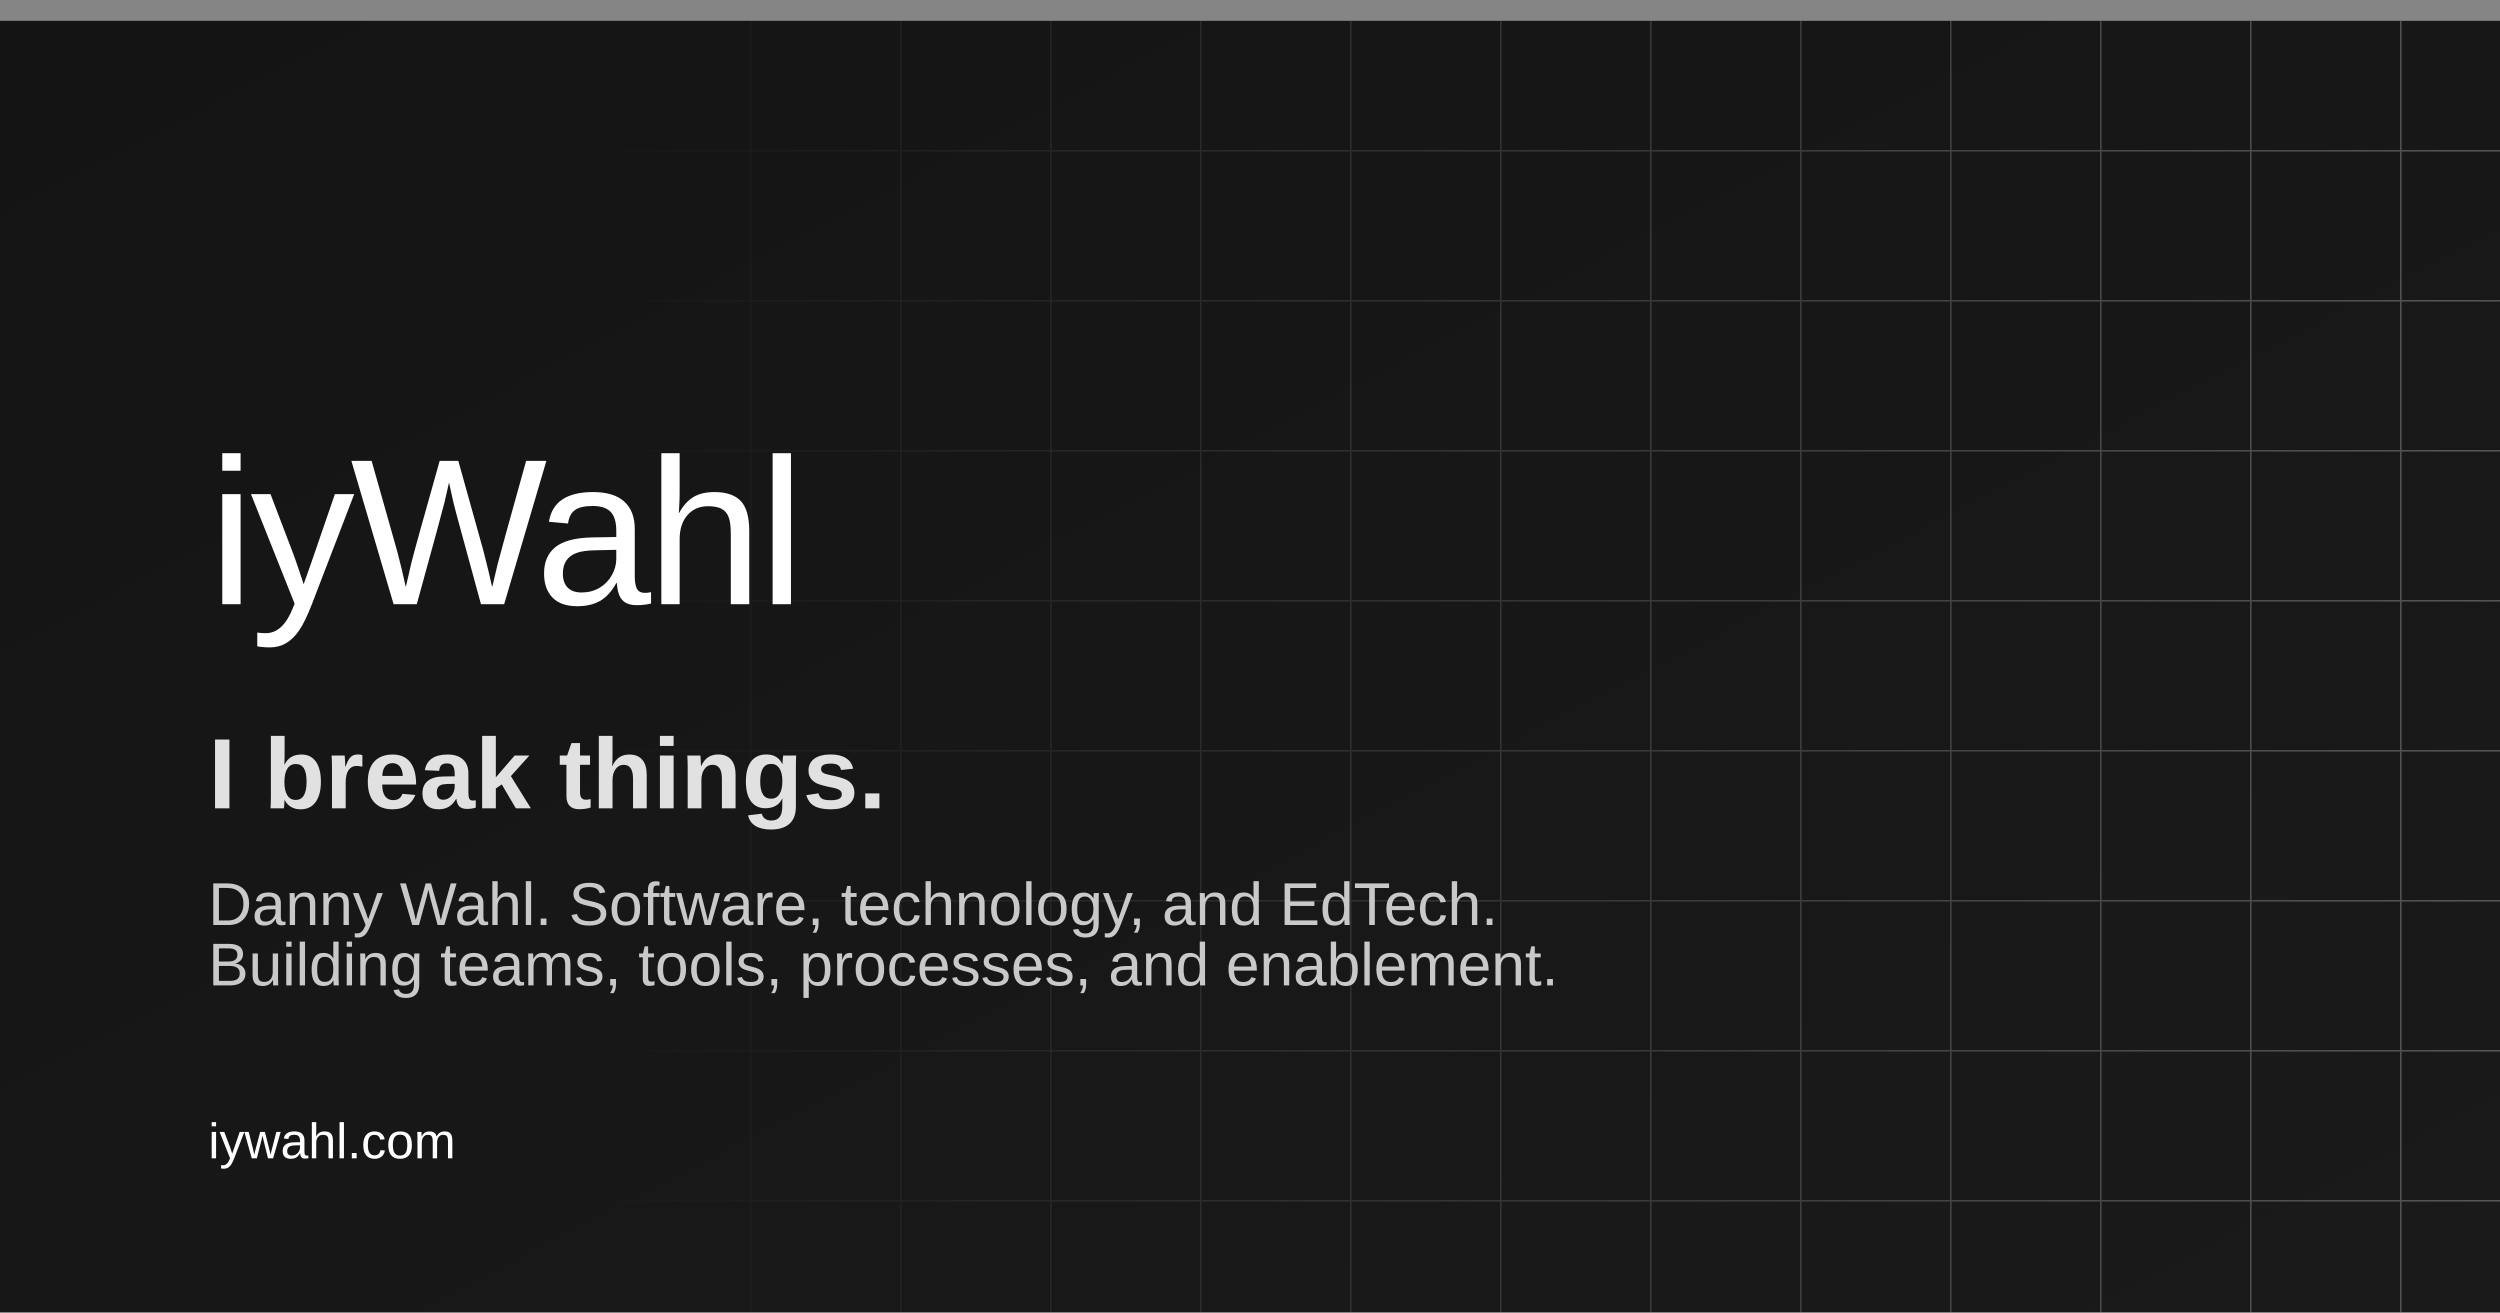
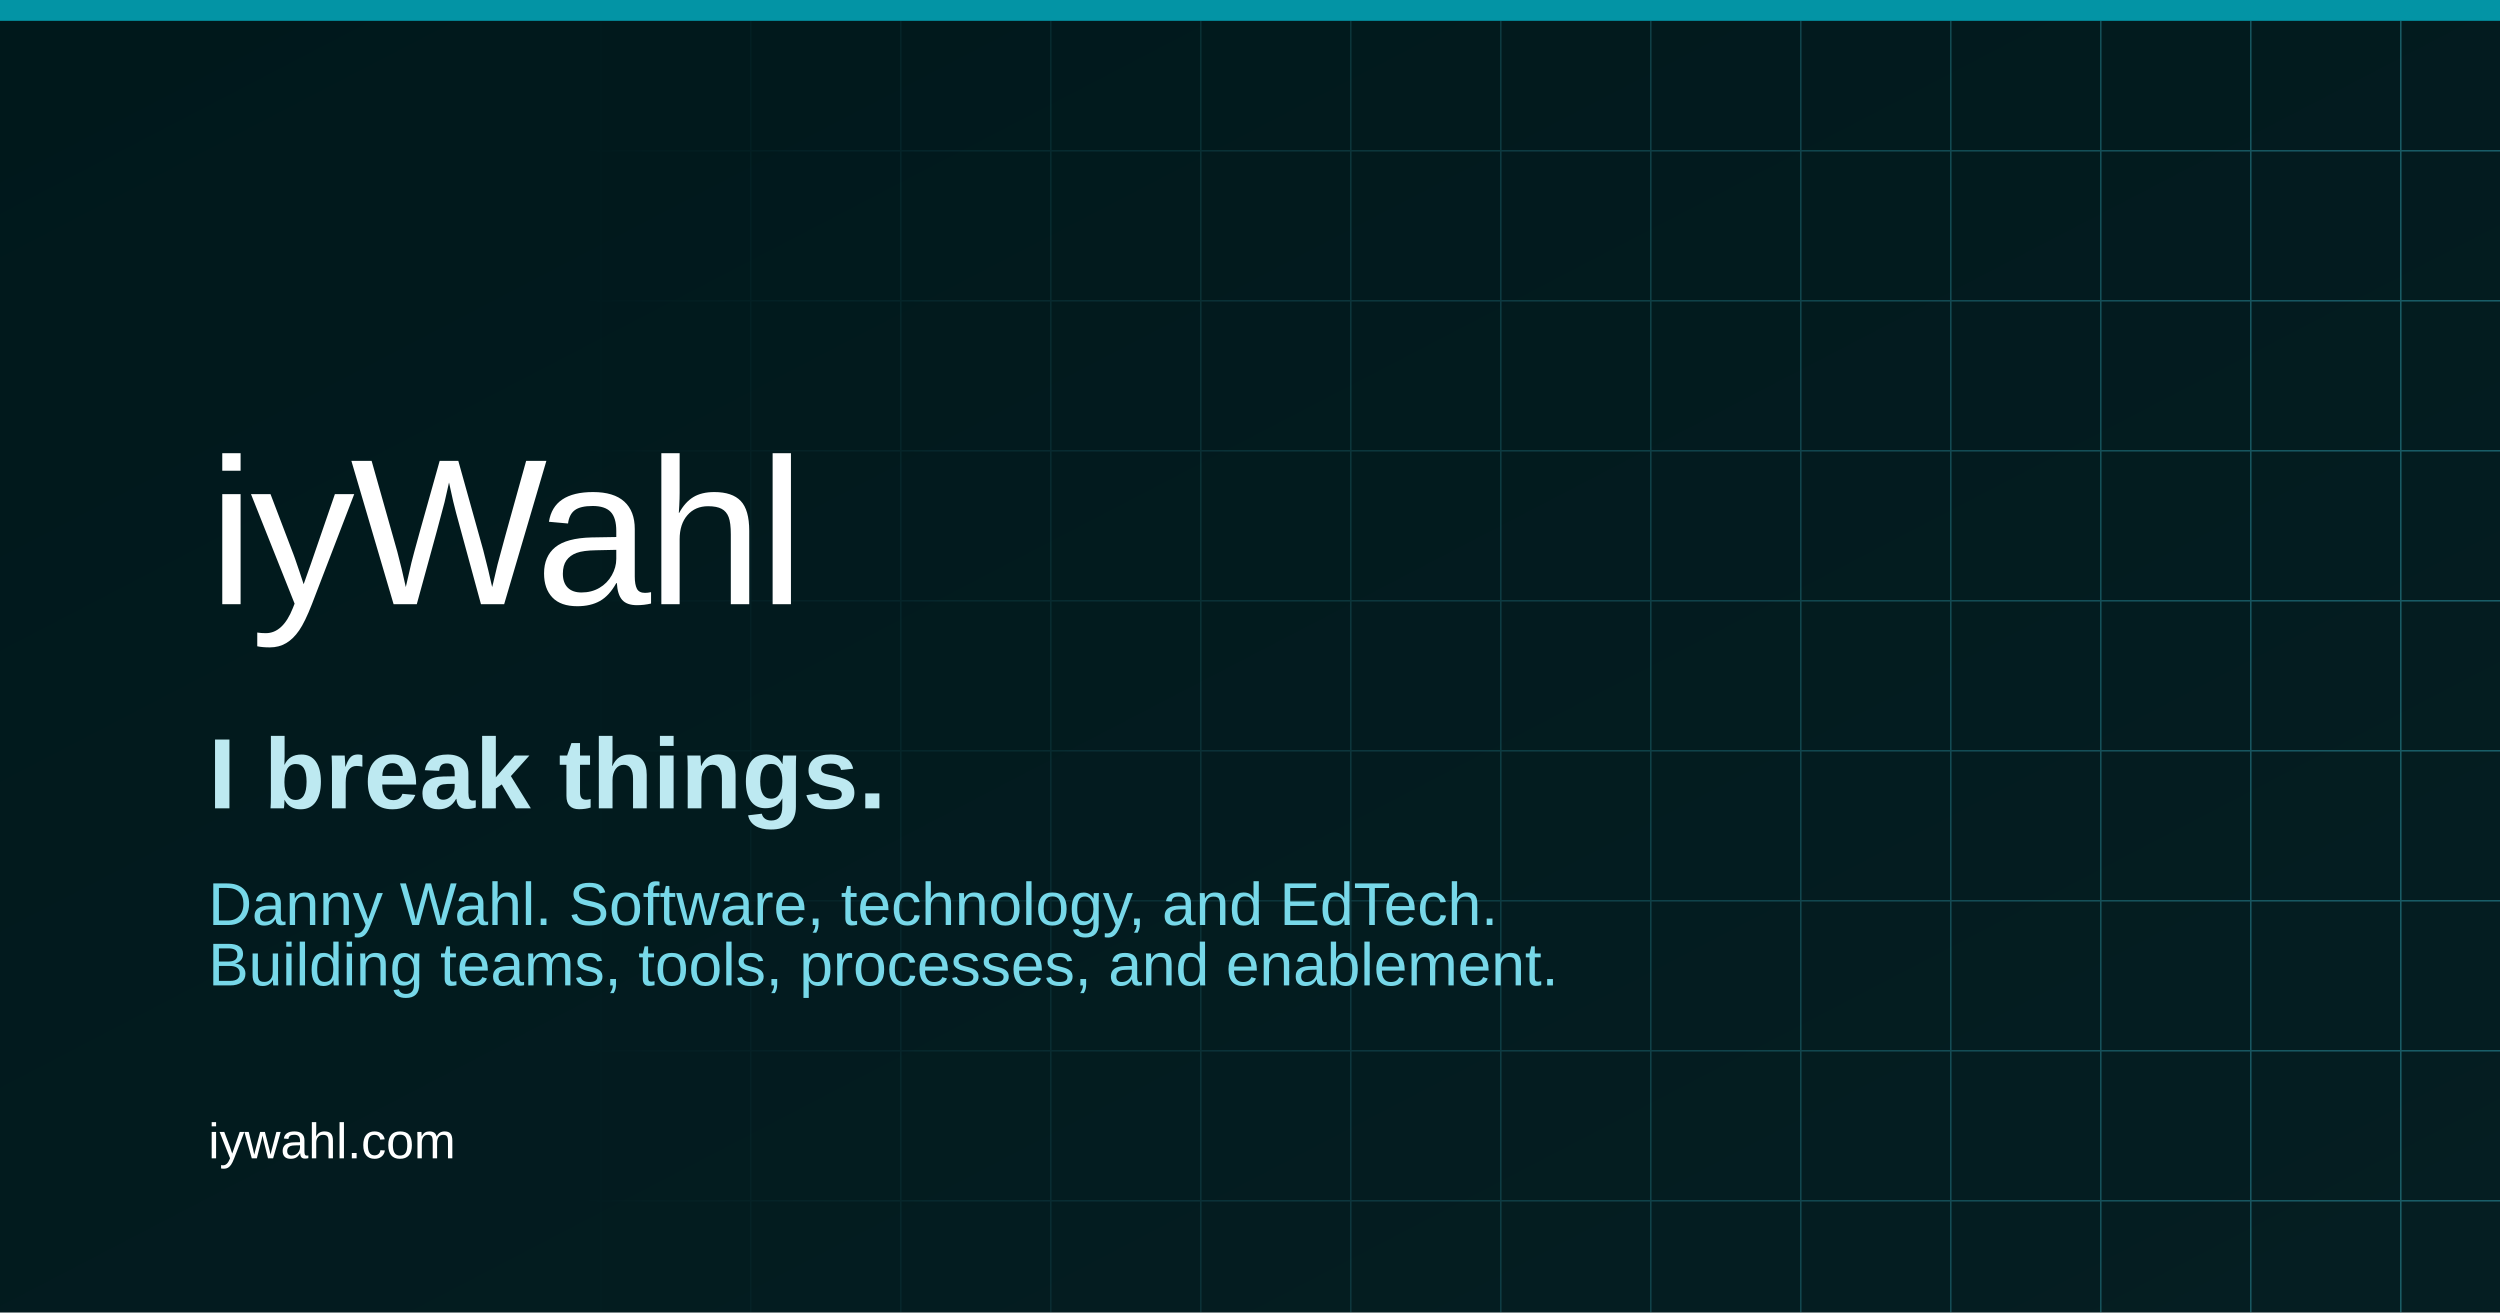
<svg xmlns="http://www.w3.org/2000/svg" width="1200" height="630" viewBox="0 0 1200 630">
  <defs>
    <linearGradient id="background" x1="0" y1="0" x2="1" y2="1">
-       <stop stop-color="#141414" />
-       <stop offset="1" stop-color="#1A1A1A" />
+       <stop stop-color="#00181B" />
+       <stop offset="1" stop-color="#051E22" />
    </linearGradient>
    <pattern id="grid" width="72" height="72" patternUnits="userSpaceOnUse">
-       <path d="M72 0H0V72" fill="none" stroke="#AFAFAF" stroke-width="1.5" opacity="0.4" />
+       <path d="M72 0H0V72" fill="none" stroke="#3CC0D4" stroke-width="1.5" opacity="0.4" />
    </pattern>
    <linearGradient id="pattern-fade">
      <stop stop-color="black" />
      <stop offset="1" stop-color="white" />
    </linearGradient>
    <mask id="pattern-mask" x="280" y="10" width="920" height="620" maskUnits="userSpaceOnUse">
      <rect x="280" y="10" width="920" height="620" fill="url(#pattern-fade)" />
    </mask>
  </defs>
  <rect width="1200" height="630" fill="url(#background)" />
  <rect x="280" y="10" width="920" height="620" fill="url(#grid)" mask="url(#pattern-mask)" />
-   <rect width="1200" height="10" fill="#858585" />
+   <rect width="1200" height="10" fill="#0394A5" />
  <g font-family="Atkinson Hyperlegible Next, Arial, sans-serif">
    <text x="100" y="290" font-size="100" font-weight="400" letter-spacing="-2" fill="#FFFFFF">iyWahl</text>
-     <text x="100" y="388" font-size="48" font-weight="700" fill="#E1E1E1">I break things.</text>
-     <text x="100" y="444" font-size="29" font-weight="500" fill="#C9C9C9">Danny Wahl. Software, technology, and EdTech.</text>
-     <text x="100" y="473" font-size="29" font-weight="500" fill="#C9C9C9">Building teams, tools, processes, and enablement.</text>
+     <text x="100" y="388" font-size="48" font-weight="700" fill="#BDE9F1">I break things.</text>
+     <text x="100" y="444" font-size="29" font-weight="500" fill="#77D8E9">Danny Wahl. Software, technology, and EdTech.</text>
+     <text x="100" y="473" font-size="29" font-weight="500" fill="#77D8E9">Building teams, tools, processes, and enablement.</text>
    <text class="og-site-url" x="100" y="556" font-size="24" font-weight="400" fill="#FFFFFF">iywahl.com</text>
  </g>
</svg>
